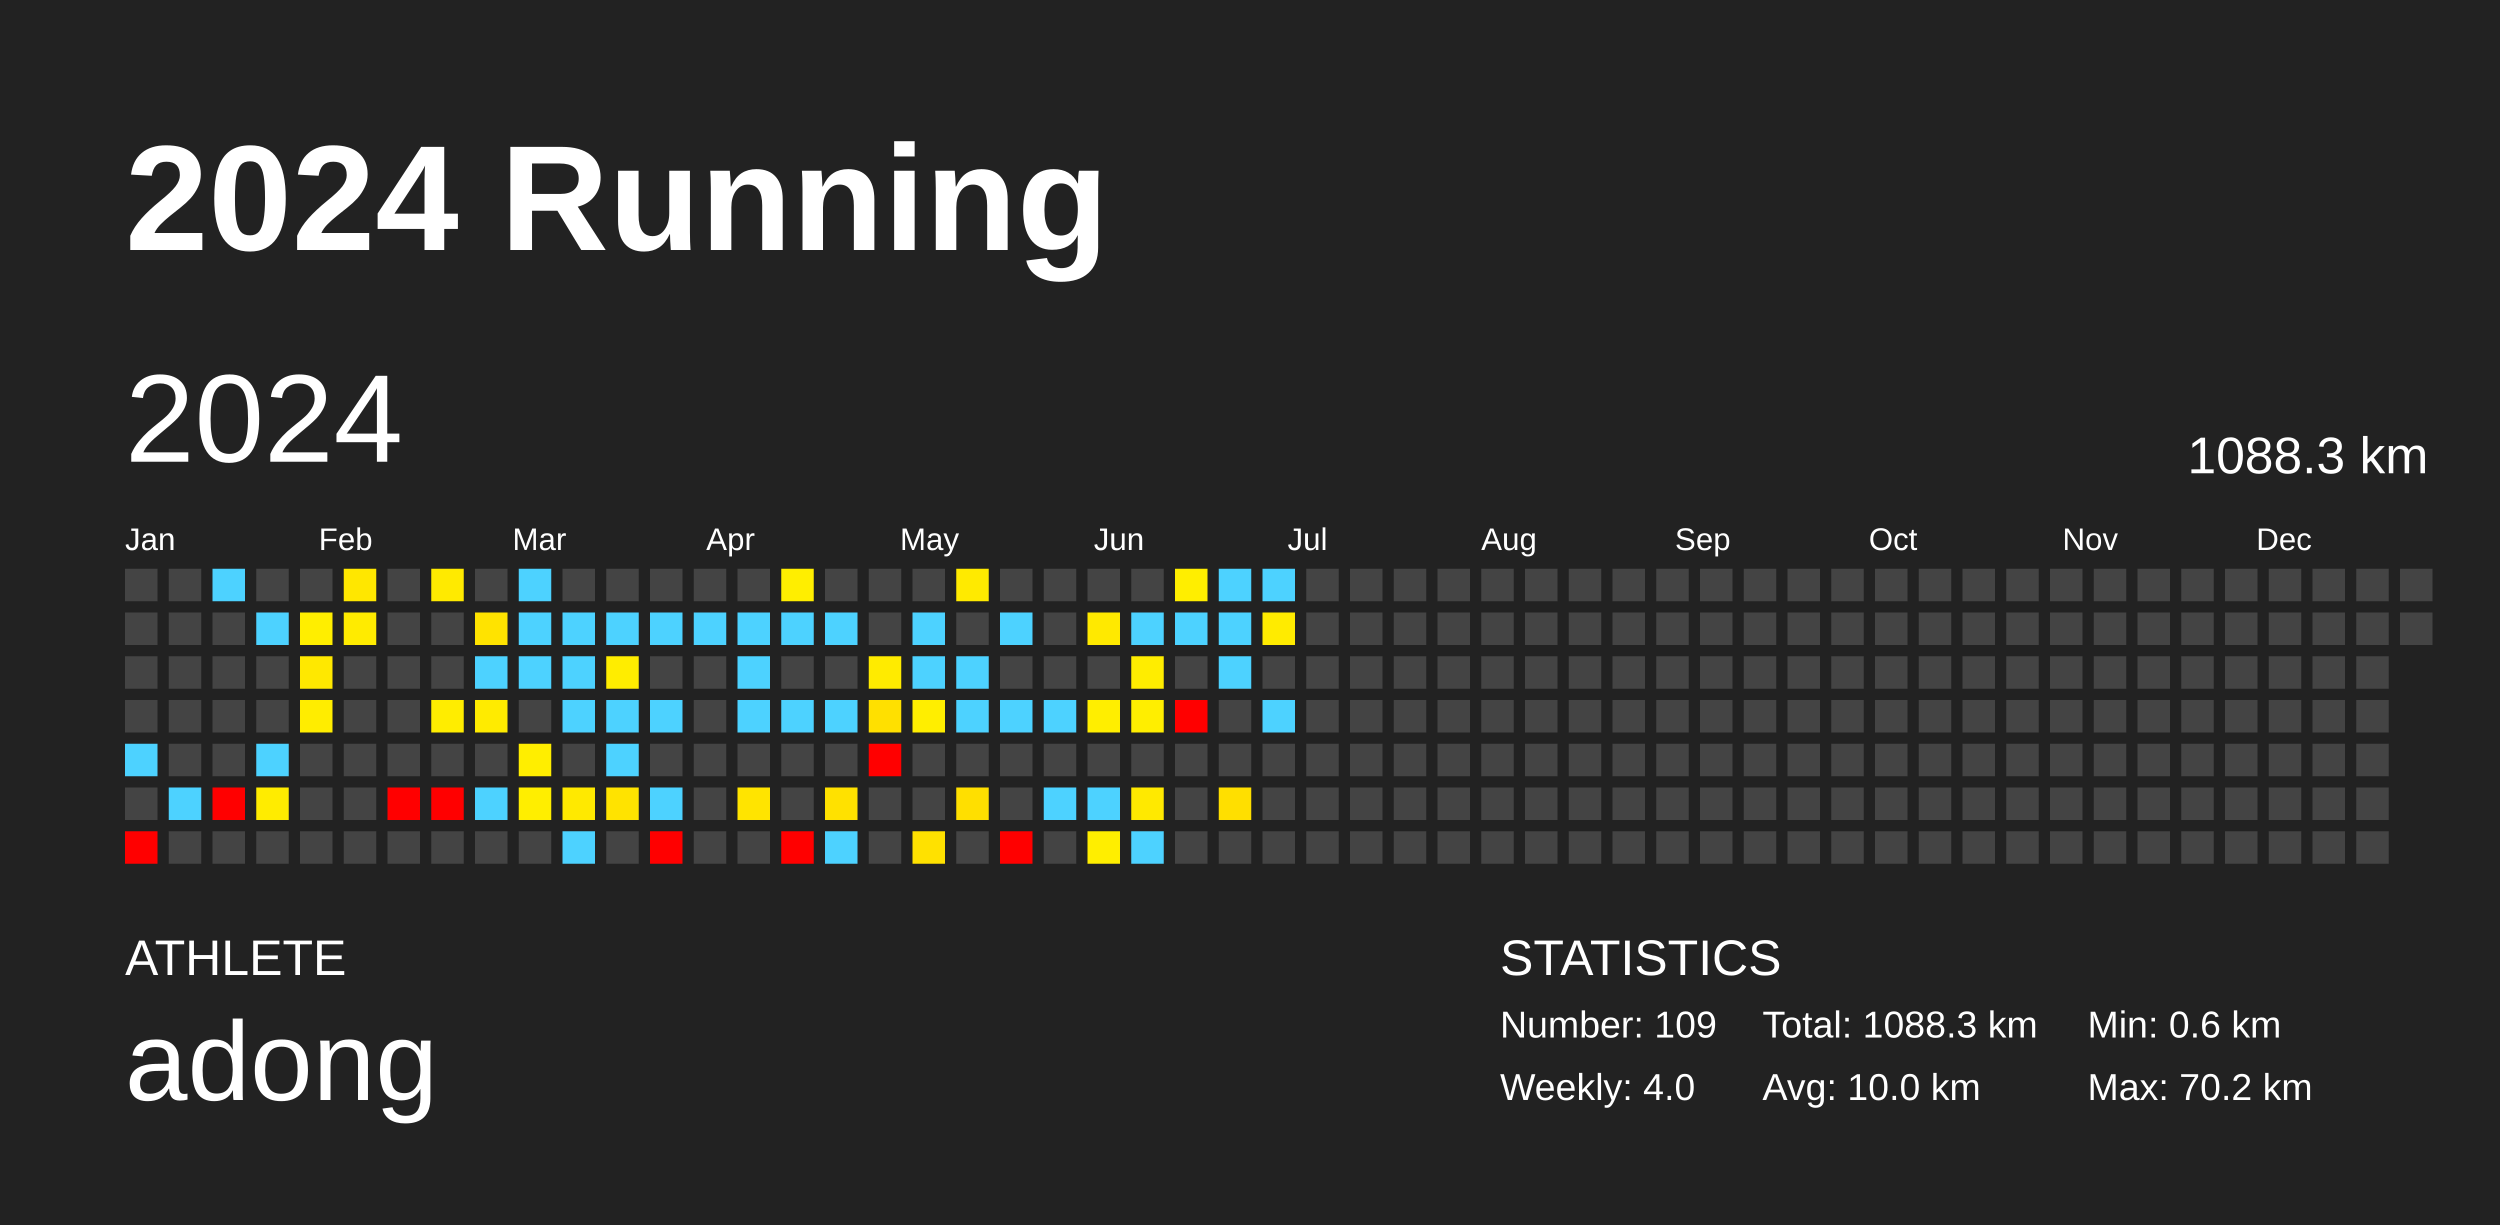
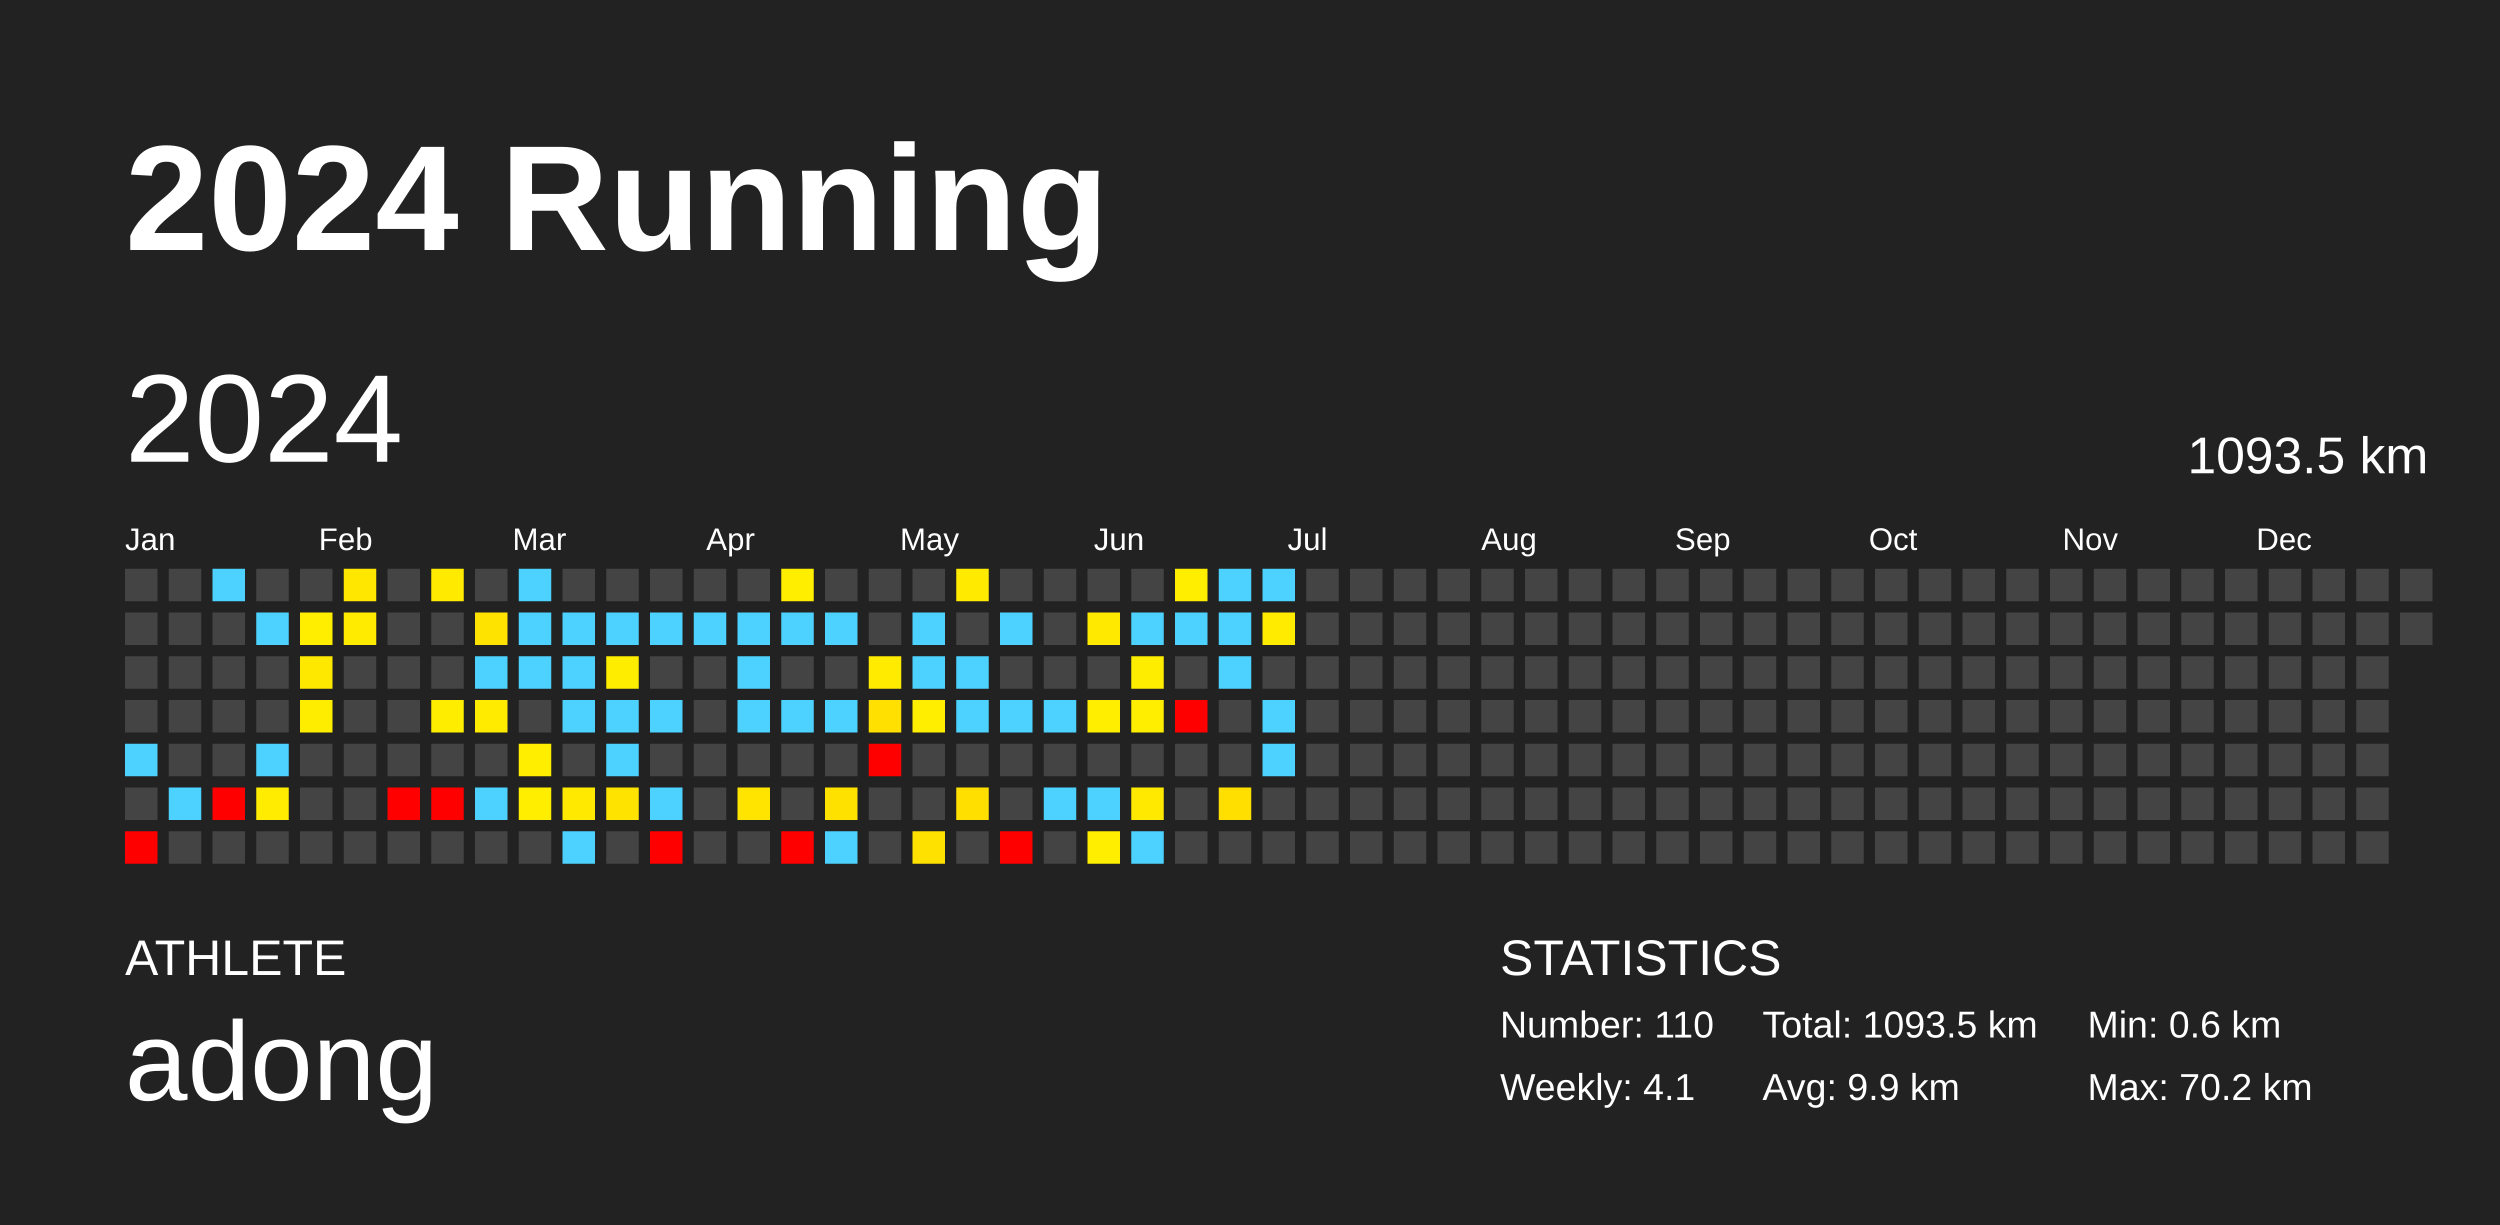
<svg xmlns="http://www.w3.org/2000/svg" baseProfile="full" height="98mm" version="1.1" viewBox="0,0,200,98" width="200mm">
  <defs />
  <rect fill="#222222" height="98" width="200" x="0" y="0" />
  <text fill="#FFFFFF" style="font-size:12px; font-family:Arial; font-weight:bold;" x="10" y="20">2024 Running</text>
  <text fill="#FFFFFF" style="font-size:4px; font-family:Arial" x="10" y="78">ATHLETE</text>
  <text fill="#FFFFFF" style="font-size:9px; font-family:Arial" x="10" y="88">adong</text>
  <text fill="#FFFFFF" style="font-size:4px; font-family:Arial" x="120" y="78">STATISTICS</text>
-   <text fill="#FFFFFF" style="font-size:3px; font-family:Arial" x="120" y="83">Number: 109</text>
-   <text fill="#FFFFFF" style="font-size:3px; font-family:Arial" x="120" y="88">Weekly: 4.0</text>
-   <text fill="#FFFFFF" style="font-size:3px; font-family:Arial" x="141" y="83">Total: 1088.3 km</text>
-   <text fill="#FFFFFF" style="font-size:3px; font-family:Arial" x="141" y="88">Avg: 10.0 km</text>
+   <text fill="#FFFFFF" style="font-size:3px; font-family:Arial" x="120" y="83">Number: 110</text>
+   <text fill="#FFFFFF" style="font-size:3px; font-family:Arial" x="120" y="88">Weekly: 4.1</text>
+   <text fill="#FFFFFF" style="font-size:3px; font-family:Arial" x="141" y="83">Total: 1093.5 km</text>
+   <text fill="#FFFFFF" style="font-size:3px; font-family:Arial" x="141" y="88">Avg: 9.9 km</text>
  <text fill="#FFFFFF" style="font-size:3px; font-family:Arial" x="167" y="83">Min: 0.6 km</text>
  <text fill="#FFFFFF" style="font-size:3px; font-family:Arial" x="167" y="88">Max: 70.2 km</text>
  <text dominant-baseline="hanging" fill="#FFFFFF" style="font-size:10.0px; font-family:Arial;" x="10" y="30">2024</text>
-   <text dominant-baseline="hanging" fill="#FFFFFF" style="font-size:4.125px; font-family:Arial;" x="175" y="35">1088.3 km</text>
+   <text dominant-baseline="hanging" fill="#FFFFFF" style="font-size:4.125px; font-family:Arial;" x="175" y="35">1093.5 km</text>
  <text fill="#FFFFFF" style="font-size:2.5px; font-family:Arial" x="10.0" y="44">Jan</text>
  <text fill="#FFFFFF" style="font-size:2.5px; font-family:Arial" x="25.5" y="44">Feb</text>
  <text fill="#FFFFFF" style="font-size:2.5px; font-family:Arial" x="41.0" y="44">Mar</text>
  <text fill="#FFFFFF" style="font-size:2.5px; font-family:Arial" x="56.5" y="44">Apr</text>
  <text fill="#FFFFFF" style="font-size:2.5px; font-family:Arial" x="72.0" y="44">May</text>
  <text fill="#FFFFFF" style="font-size:2.5px; font-family:Arial" x="87.5" y="44">Jun</text>
  <text fill="#FFFFFF" style="font-size:2.5px; font-family:Arial" x="103.0" y="44">Jul</text>
  <text fill="#FFFFFF" style="font-size:2.5px; font-family:Arial" x="118.5" y="44">Aug</text>
  <text fill="#FFFFFF" style="font-size:2.5px; font-family:Arial" x="134.0" y="44">Sep</text>
  <text fill="#FFFFFF" style="font-size:2.5px; font-family:Arial" x="149.5" y="44">Oct</text>
  <text fill="#FFFFFF" style="font-size:2.5px; font-family:Arial" x="165.0" y="44">Nov</text>
  <text fill="#FFFFFF" style="font-size:2.5px; font-family:Arial" x="180.5" y="44">Dec</text>
  <rect fill="#444444" height="2.6" width="2.6" x="10.0" y="45.5" />
  <rect fill="#444444" height="2.6" width="2.6" x="10.0" y="49.0" />
  <rect fill="#444444" height="2.6" width="2.6" x="10.0" y="52.5" />
  <rect fill="#444444" height="2.6" width="2.6" x="10.0" y="56.0" />
  <rect fill="#4dd2ff" height="2.6" width="2.6" x="10.0" y="59.5" />
  <rect fill="#444444" height="2.6" width="2.6" x="10.0" y="63.0" />
  <rect fill="red" height="2.6" width="2.6" x="10.0" y="66.5" />
  <rect fill="#444444" height="2.6" width="2.6" x="13.5" y="45.5" />
  <rect fill="#444444" height="2.6" width="2.6" x="13.5" y="49.0" />
  <rect fill="#444444" height="2.6" width="2.6" x="13.5" y="52.5" />
  <rect fill="#444444" height="2.6" width="2.6" x="13.5" y="56.0" />
  <rect fill="#444444" height="2.6" width="2.6" x="13.5" y="59.5" />
  <rect fill="#4dd2ff" height="2.6" width="2.6" x="13.5" y="63.0" />
  <rect fill="#444444" height="2.6" width="2.6" x="13.5" y="66.5" />
  <rect fill="#4dd2ff" height="2.6" width="2.6" x="17.0" y="45.5" />
  <rect fill="#444444" height="2.6" width="2.6" x="17.0" y="49.0" />
  <rect fill="#444444" height="2.6" width="2.6" x="17.0" y="52.5" />
  <rect fill="#444444" height="2.6" width="2.6" x="17.0" y="56.0" />
  <rect fill="#444444" height="2.6" width="2.6" x="17.0" y="59.5" />
  <rect fill="red" height="2.6" width="2.6" x="17.0" y="63.0" />
  <rect fill="#444444" height="2.6" width="2.6" x="17.0" y="66.5" />
  <rect fill="#444444" height="2.6" width="2.6" x="20.5" y="45.5" />
  <rect fill="#4dd2ff" height="2.6" width="2.6" x="20.5" y="49.0" />
  <rect fill="#444444" height="2.6" width="2.6" x="20.5" y="52.5" />
  <rect fill="#444444" height="2.6" width="2.6" x="20.5" y="56.0" />
  <rect fill="#4dd2ff" height="2.6" width="2.6" x="20.5" y="59.5" />
  <rect fill="#ffec00" height="2.6" width="2.6" x="20.5" y="63.0" />
  <rect fill="#444444" height="2.6" width="2.6" x="20.5" y="66.5" />
  <rect fill="#444444" height="2.6" width="2.6" x="24.0" y="45.5" />
  <rect fill="#ffee00" height="2.6" width="2.6" x="24.0" y="49.0" />
  <rect fill="#ffe800" height="2.6" width="2.6" x="24.0" y="52.5" />
  <rect fill="#ffed00" height="2.6" width="2.6" x="24.0" y="56.0" />
  <rect fill="#444444" height="2.6" width="2.6" x="24.0" y="59.5" />
  <rect fill="#444444" height="2.6" width="2.6" x="24.0" y="63.0" />
  <rect fill="#444444" height="2.6" width="2.6" x="24.0" y="66.5" />
  <rect fill="#ffe700" height="2.6" width="2.6" x="27.5" y="45.5" />
  <rect fill="#ffeb00" height="2.6" width="2.6" x="27.5" y="49.0" />
  <rect fill="#444444" height="2.6" width="2.6" x="27.5" y="52.5" />
  <rect fill="#444444" height="2.6" width="2.6" x="27.5" y="56.0" />
  <rect fill="#444444" height="2.6" width="2.6" x="27.5" y="59.5" />
  <rect fill="#444444" height="2.6" width="2.6" x="27.5" y="63.0" />
  <rect fill="#444444" height="2.6" width="2.6" x="27.5" y="66.5" />
  <rect fill="#444444" height="2.6" width="2.6" x="31.0" y="45.5" />
  <rect fill="#444444" height="2.6" width="2.6" x="31.0" y="49.0" />
  <rect fill="#444444" height="2.6" width="2.6" x="31.0" y="52.5" />
  <rect fill="#444444" height="2.6" width="2.6" x="31.0" y="56.0" />
  <rect fill="#444444" height="2.6" width="2.6" x="31.0" y="59.5" />
  <rect fill="red" height="2.6" width="2.6" x="31.0" y="63.0" />
  <rect fill="#444444" height="2.6" width="2.6" x="31.0" y="66.5" />
  <rect fill="#ffea00" height="2.6" width="2.6" x="34.5" y="45.5" />
  <rect fill="#444444" height="2.6" width="2.6" x="34.5" y="49.0" />
  <rect fill="#444444" height="2.6" width="2.6" x="34.5" y="52.5" />
  <rect fill="#ffed00" height="2.6" width="2.6" x="34.5" y="56.0" />
  <rect fill="#444444" height="2.6" width="2.6" x="34.5" y="59.5" />
  <rect fill="red" height="2.6" width="2.6" x="34.5" y="63.0" />
  <rect fill="#444444" height="2.6" width="2.6" x="34.5" y="66.5" />
  <rect fill="#444444" height="2.6" width="2.6" x="38.0" y="45.5" />
  <rect fill="#ffe300" height="2.6" width="2.6" x="38.0" y="49.0" />
  <rect fill="#4dd2ff" height="2.6" width="2.6" x="38.0" y="52.5" />
  <rect fill="#ffeb00" height="2.6" width="2.6" x="38.0" y="56.0" />
  <rect fill="#444444" height="2.6" width="2.6" x="38.0" y="59.5" />
  <rect fill="#4dd2ff" height="2.6" width="2.6" x="38.0" y="63.0" />
  <rect fill="#444444" height="2.6" width="2.6" x="38.0" y="66.5" />
  <rect fill="#4dd2ff" height="2.6" width="2.6" x="41.5" y="45.5" />
  <rect fill="#4dd2ff" height="2.6" width="2.6" x="41.5" y="49.0" />
  <rect fill="#4dd2ff" height="2.6" width="2.6" x="41.5" y="52.5" />
  <rect fill="#444444" height="2.6" width="2.6" x="41.5" y="56.0" />
  <rect fill="#ffee00" height="2.6" width="2.6" x="41.5" y="59.5" />
  <rect fill="#ffee00" height="2.6" width="2.6" x="41.5" y="63.0" />
  <rect fill="#444444" height="2.6" width="2.6" x="41.5" y="66.5" />
  <rect fill="#444444" height="2.6" width="2.6" x="45.0" y="45.5" />
  <rect fill="#4dd2ff" height="2.6" width="2.6" x="45.0" y="49.0" />
  <rect fill="#4dd2ff" height="2.6" width="2.6" x="45.0" y="52.5" />
  <rect fill="#4dd2ff" height="2.6" width="2.6" x="45.0" y="56.0" />
  <rect fill="#444444" height="2.6" width="2.6" x="45.0" y="59.5" />
  <rect fill="#ffe900" height="2.6" width="2.6" x="45.0" y="63.0" />
  <rect fill="#4dd2ff" height="2.6" width="2.6" x="45.0" y="66.5" />
  <rect fill="#444444" height="2.6" width="2.6" x="48.5" y="45.5" />
  <rect fill="#4dd2ff" height="2.6" width="2.6" x="48.5" y="49.0" />
  <rect fill="#ffed00" height="2.6" width="2.6" x="48.5" y="52.5" />
  <rect fill="#4dd2ff" height="2.6" width="2.6" x="48.5" y="56.0" />
  <rect fill="#4dd2ff" height="2.6" width="2.6" x="48.5" y="59.5" />
  <rect fill="#ffe300" height="2.6" width="2.6" x="48.5" y="63.0" />
  <rect fill="#444444" height="2.6" width="2.6" x="48.5" y="66.5" />
  <rect fill="#444444" height="2.6" width="2.6" x="52.0" y="45.5" />
  <rect fill="#4dd2ff" height="2.6" width="2.6" x="52.0" y="49.0" />
  <rect fill="#444444" height="2.6" width="2.6" x="52.0" y="52.5" />
  <rect fill="#4dd2ff" height="2.6" width="2.6" x="52.0" y="56.0" />
  <rect fill="#444444" height="2.6" width="2.6" x="52.0" y="59.5" />
  <rect fill="#4dd2ff" height="2.6" width="2.6" x="52.0" y="63.0" />
  <rect fill="red" height="2.6" width="2.6" x="52.0" y="66.5" />
  <rect fill="#444444" height="2.6" width="2.6" x="55.5" y="45.5" />
  <rect fill="#4dd2ff" height="2.6" width="2.6" x="55.5" y="49.0" />
  <rect fill="#444444" height="2.6" width="2.6" x="55.5" y="52.5" />
  <rect fill="#444444" height="2.6" width="2.6" x="55.5" y="56.0" />
  <rect fill="#444444" height="2.6" width="2.6" x="55.5" y="59.5" />
  <rect fill="#444444" height="2.6" width="2.6" x="55.5" y="63.0" />
  <rect fill="#444444" height="2.6" width="2.6" x="55.5" y="66.5" />
  <rect fill="#444444" height="2.6" width="2.6" x="59.0" y="45.5" />
  <rect fill="#4dd2ff" height="2.6" width="2.6" x="59.0" y="49.0" />
  <rect fill="#4dd2ff" height="2.6" width="2.6" x="59.0" y="52.5" />
  <rect fill="#4dd2ff" height="2.6" width="2.6" x="59.0" y="56.0" />
  <rect fill="#444444" height="2.6" width="2.6" x="59.0" y="59.5" />
  <rect fill="#ffe400" height="2.6" width="2.6" x="59.0" y="63.0" />
  <rect fill="#444444" height="2.6" width="2.6" x="59.0" y="66.5" />
  <rect fill="#ffee00" height="2.6" width="2.6" x="62.5" y="45.5" />
  <rect fill="#4dd2ff" height="2.6" width="2.6" x="62.5" y="49.0" />
  <rect fill="#444444" height="2.6" width="2.6" x="62.5" y="52.5" />
  <rect fill="#4dd2ff" height="2.6" width="2.6" x="62.5" y="56.0" />
  <rect fill="#444444" height="2.6" width="2.6" x="62.5" y="59.5" />
  <rect fill="#444444" height="2.6" width="2.6" x="62.5" y="63.0" />
  <rect fill="red" height="2.6" width="2.6" x="62.5" y="66.5" />
  <rect fill="#444444" height="2.6" width="2.6" x="66.0" y="45.5" />
  <rect fill="#4dd2ff" height="2.6" width="2.6" x="66.0" y="49.0" />
  <rect fill="#444444" height="2.6" width="2.6" x="66.0" y="52.5" />
  <rect fill="#4dd2ff" height="2.6" width="2.6" x="66.0" y="56.0" />
  <rect fill="#444444" height="2.6" width="2.6" x="66.0" y="59.5" />
  <rect fill="#ffe100" height="2.6" width="2.6" x="66.0" y="63.0" />
  <rect fill="#4dd2ff" height="2.6" width="2.6" x="66.0" y="66.5" />
  <rect fill="#444444" height="2.6" width="2.6" x="69.5" y="45.5" />
  <rect fill="#444444" height="2.6" width="2.6" x="69.5" y="49.0" />
  <rect fill="#ffeb00" height="2.6" width="2.6" x="69.5" y="52.5" />
  <rect fill="#ffe000" height="2.6" width="2.6" x="69.5" y="56.0" />
  <rect fill="red" height="2.6" width="2.6" x="69.5" y="59.5" />
  <rect fill="#444444" height="2.6" width="2.6" x="69.5" y="63.0" />
  <rect fill="#444444" height="2.6" width="2.6" x="69.5" y="66.5" />
  <rect fill="#444444" height="2.6" width="2.6" x="73.0" y="45.5" />
  <rect fill="#4dd2ff" height="2.6" width="2.6" x="73.0" y="49.0" />
  <rect fill="#4dd2ff" height="2.6" width="2.6" x="73.0" y="52.5" />
  <rect fill="#ffee00" height="2.6" width="2.6" x="73.0" y="56.0" />
  <rect fill="#444444" height="2.6" width="2.6" x="73.0" y="59.5" />
  <rect fill="#444444" height="2.6" width="2.6" x="73.0" y="63.0" />
  <rect fill="#ffe100" height="2.6" width="2.6" x="73.0" y="66.5" />
  <rect fill="#ffea00" height="2.6" width="2.6" x="76.5" y="45.5" />
  <rect fill="#444444" height="2.6" width="2.6" x="76.5" y="49.0" />
  <rect fill="#4dd2ff" height="2.6" width="2.6" x="76.5" y="52.5" />
  <rect fill="#4dd2ff" height="2.6" width="2.6" x="76.5" y="56.0" />
  <rect fill="#444444" height="2.6" width="2.6" x="76.5" y="59.5" />
  <rect fill="#ffdf00" height="2.6" width="2.6" x="76.5" y="63.0" />
  <rect fill="#444444" height="2.6" width="2.6" x="76.5" y="66.5" />
  <rect fill="#444444" height="2.6" width="2.6" x="80.0" y="45.5" />
  <rect fill="#4dd2ff" height="2.6" width="2.6" x="80.0" y="49.0" />
  <rect fill="#444444" height="2.6" width="2.6" x="80.0" y="52.5" />
  <rect fill="#4dd2ff" height="2.6" width="2.6" x="80.0" y="56.0" />
  <rect fill="#444444" height="2.6" width="2.6" x="80.0" y="59.5" />
  <rect fill="#444444" height="2.6" width="2.6" x="80.0" y="63.0" />
  <rect fill="red" height="2.6" width="2.6" x="80.0" y="66.5" />
  <rect fill="#444444" height="2.6" width="2.6" x="83.5" y="45.5" />
  <rect fill="#444444" height="2.6" width="2.6" x="83.5" y="49.0" />
  <rect fill="#444444" height="2.6" width="2.6" x="83.5" y="52.5" />
  <rect fill="#4dd2ff" height="2.6" width="2.6" x="83.5" y="56.0" />
  <rect fill="#444444" height="2.6" width="2.6" x="83.5" y="59.5" />
  <rect fill="#4dd2ff" height="2.6" width="2.6" x="83.5" y="63.0" />
  <rect fill="#444444" height="2.6" width="2.6" x="83.5" y="66.5" />
  <rect fill="#444444" height="2.6" width="2.6" x="87.0" y="45.5" />
  <rect fill="#ffe900" height="2.6" width="2.6" x="87.0" y="49.0" />
  <rect fill="#444444" height="2.6" width="2.6" x="87.0" y="52.5" />
  <rect fill="#ffee00" height="2.6" width="2.6" x="87.0" y="56.0" />
  <rect fill="#444444" height="2.6" width="2.6" x="87.0" y="59.5" />
  <rect fill="#4dd2ff" height="2.6" width="2.6" x="87.0" y="63.0" />
  <rect fill="#ffee00" height="2.6" width="2.6" x="87.0" y="66.5" />
  <rect fill="#444444" height="2.6" width="2.6" x="90.5" y="45.5" />
  <rect fill="#4dd2ff" height="2.6" width="2.6" x="90.5" y="49.0" />
  <rect fill="#ffed00" height="2.6" width="2.6" x="90.5" y="52.5" />
  <rect fill="#ffee00" height="2.6" width="2.6" x="90.5" y="56.0" />
  <rect fill="#444444" height="2.6" width="2.6" x="90.5" y="59.5" />
  <rect fill="#ffe900" height="2.6" width="2.6" x="90.5" y="63.0" />
  <rect fill="#4dd2ff" height="2.6" width="2.6" x="90.5" y="66.5" />
  <rect fill="#ffee00" height="2.6" width="2.6" x="94.0" y="45.5" />
  <rect fill="#4dd2ff" height="2.6" width="2.6" x="94.0" y="49.0" />
  <rect fill="#444444" height="2.6" width="2.6" x="94.0" y="52.5" />
  <rect fill="red" height="2.6" width="2.6" x="94.0" y="56.0" />
  <rect fill="#444444" height="2.6" width="2.6" x="94.0" y="59.5" />
  <rect fill="#444444" height="2.6" width="2.6" x="94.0" y="63.0" />
  <rect fill="#444444" height="2.6" width="2.6" x="94.0" y="66.5" />
  <rect fill="#4dd2ff" height="2.6" width="2.6" x="97.5" y="45.5" />
  <rect fill="#4dd2ff" height="2.6" width="2.6" x="97.5" y="49.0" />
  <rect fill="#4dd2ff" height="2.6" width="2.6" x="97.5" y="52.5" />
  <rect fill="#444444" height="2.6" width="2.6" x="97.5" y="56.0" />
  <rect fill="#444444" height="2.6" width="2.6" x="97.5" y="59.5" />
  <rect fill="#ffdf00" height="2.6" width="2.6" x="97.5" y="63.0" />
  <rect fill="#444444" height="2.6" width="2.6" x="97.5" y="66.5" />
  <rect fill="#4dd2ff" height="2.6" width="2.6" x="101.0" y="45.5" />
  <rect fill="#ffeb00" height="2.6" width="2.6" x="101.0" y="49.0" />
  <rect fill="#444444" height="2.6" width="2.6" x="101.0" y="52.5" />
  <rect fill="#4dd2ff" height="2.6" width="2.6" x="101.0" y="56.0" />
-   <rect fill="#444444" height="2.6" width="2.6" x="101.0" y="59.5" />
+   <rect fill="#4dd2ff" height="2.6" width="2.6" x="101.0" y="59.5" />
  <rect fill="#444444" height="2.6" width="2.6" x="101.0" y="63.0" />
  <rect fill="#444444" height="2.6" width="2.6" x="101.0" y="66.5" />
  <rect fill="#444444" height="2.6" width="2.6" x="104.5" y="45.5" />
  <rect fill="#444444" height="2.6" width="2.6" x="104.5" y="49.0" />
  <rect fill="#444444" height="2.6" width="2.6" x="104.5" y="52.5" />
  <rect fill="#444444" height="2.6" width="2.6" x="104.5" y="56.0" />
  <rect fill="#444444" height="2.6" width="2.6" x="104.5" y="59.5" />
  <rect fill="#444444" height="2.6" width="2.6" x="104.5" y="63.0" />
  <rect fill="#444444" height="2.6" width="2.6" x="104.5" y="66.5" />
  <rect fill="#444444" height="2.6" width="2.6" x="108.0" y="45.5" />
  <rect fill="#444444" height="2.6" width="2.6" x="108.0" y="49.0" />
  <rect fill="#444444" height="2.6" width="2.6" x="108.0" y="52.5" />
  <rect fill="#444444" height="2.6" width="2.6" x="108.0" y="56.0" />
  <rect fill="#444444" height="2.6" width="2.6" x="108.0" y="59.5" />
  <rect fill="#444444" height="2.6" width="2.6" x="108.0" y="63.0" />
  <rect fill="#444444" height="2.6" width="2.6" x="108.0" y="66.5" />
  <rect fill="#444444" height="2.6" width="2.6" x="111.5" y="45.5" />
  <rect fill="#444444" height="2.6" width="2.6" x="111.5" y="49.0" />
  <rect fill="#444444" height="2.6" width="2.6" x="111.5" y="52.5" />
  <rect fill="#444444" height="2.6" width="2.6" x="111.5" y="56.0" />
  <rect fill="#444444" height="2.6" width="2.6" x="111.5" y="59.5" />
  <rect fill="#444444" height="2.6" width="2.6" x="111.5" y="63.0" />
  <rect fill="#444444" height="2.6" width="2.6" x="111.5" y="66.5" />
  <rect fill="#444444" height="2.6" width="2.6" x="115.0" y="45.5" />
  <rect fill="#444444" height="2.6" width="2.6" x="115.0" y="49.0" />
  <rect fill="#444444" height="2.6" width="2.6" x="115.0" y="52.5" />
  <rect fill="#444444" height="2.6" width="2.6" x="115.0" y="56.0" />
  <rect fill="#444444" height="2.6" width="2.6" x="115.0" y="59.5" />
  <rect fill="#444444" height="2.6" width="2.6" x="115.0" y="63.0" />
  <rect fill="#444444" height="2.6" width="2.6" x="115.0" y="66.5" />
  <rect fill="#444444" height="2.6" width="2.6" x="118.5" y="45.5" />
  <rect fill="#444444" height="2.6" width="2.6" x="118.5" y="49.0" />
  <rect fill="#444444" height="2.6" width="2.6" x="118.5" y="52.5" />
  <rect fill="#444444" height="2.6" width="2.6" x="118.5" y="56.0" />
  <rect fill="#444444" height="2.6" width="2.6" x="118.5" y="59.5" />
  <rect fill="#444444" height="2.6" width="2.6" x="118.5" y="63.0" />
  <rect fill="#444444" height="2.6" width="2.6" x="118.5" y="66.5" />
  <rect fill="#444444" height="2.6" width="2.6" x="122.0" y="45.5" />
  <rect fill="#444444" height="2.6" width="2.6" x="122.0" y="49.0" />
  <rect fill="#444444" height="2.6" width="2.6" x="122.0" y="52.5" />
  <rect fill="#444444" height="2.6" width="2.6" x="122.0" y="56.0" />
  <rect fill="#444444" height="2.6" width="2.6" x="122.0" y="59.5" />
  <rect fill="#444444" height="2.6" width="2.6" x="122.0" y="63.0" />
  <rect fill="#444444" height="2.6" width="2.6" x="122.0" y="66.5" />
  <rect fill="#444444" height="2.6" width="2.6" x="125.5" y="45.5" />
  <rect fill="#444444" height="2.6" width="2.6" x="125.5" y="49.0" />
  <rect fill="#444444" height="2.6" width="2.6" x="125.5" y="52.5" />
  <rect fill="#444444" height="2.6" width="2.6" x="125.5" y="56.0" />
  <rect fill="#444444" height="2.6" width="2.6" x="125.5" y="59.5" />
  <rect fill="#444444" height="2.6" width="2.6" x="125.5" y="63.0" />
  <rect fill="#444444" height="2.6" width="2.6" x="125.5" y="66.5" />
  <rect fill="#444444" height="2.6" width="2.6" x="129.0" y="45.5" />
  <rect fill="#444444" height="2.6" width="2.6" x="129.0" y="49.0" />
  <rect fill="#444444" height="2.6" width="2.6" x="129.0" y="52.5" />
  <rect fill="#444444" height="2.6" width="2.6" x="129.0" y="56.0" />
  <rect fill="#444444" height="2.6" width="2.6" x="129.0" y="59.5" />
  <rect fill="#444444" height="2.6" width="2.6" x="129.0" y="63.0" />
  <rect fill="#444444" height="2.6" width="2.6" x="129.0" y="66.5" />
  <rect fill="#444444" height="2.6" width="2.6" x="132.5" y="45.5" />
  <rect fill="#444444" height="2.6" width="2.6" x="132.5" y="49.0" />
  <rect fill="#444444" height="2.6" width="2.6" x="132.5" y="52.5" />
  <rect fill="#444444" height="2.6" width="2.6" x="132.5" y="56.0" />
  <rect fill="#444444" height="2.6" width="2.6" x="132.5" y="59.5" />
  <rect fill="#444444" height="2.6" width="2.6" x="132.5" y="63.0" />
  <rect fill="#444444" height="2.6" width="2.6" x="132.5" y="66.5" />
  <rect fill="#444444" height="2.6" width="2.6" x="136.0" y="45.5" />
  <rect fill="#444444" height="2.6" width="2.6" x="136.0" y="49.0" />
  <rect fill="#444444" height="2.6" width="2.6" x="136.0" y="52.5" />
  <rect fill="#444444" height="2.6" width="2.6" x="136.0" y="56.0" />
  <rect fill="#444444" height="2.6" width="2.6" x="136.0" y="59.5" />
  <rect fill="#444444" height="2.6" width="2.6" x="136.0" y="63.0" />
  <rect fill="#444444" height="2.6" width="2.6" x="136.0" y="66.5" />
  <rect fill="#444444" height="2.6" width="2.6" x="139.5" y="45.5" />
  <rect fill="#444444" height="2.6" width="2.6" x="139.5" y="49.0" />
  <rect fill="#444444" height="2.6" width="2.6" x="139.5" y="52.5" />
  <rect fill="#444444" height="2.6" width="2.6" x="139.5" y="56.0" />
  <rect fill="#444444" height="2.6" width="2.6" x="139.5" y="59.5" />
  <rect fill="#444444" height="2.6" width="2.6" x="139.5" y="63.0" />
  <rect fill="#444444" height="2.6" width="2.6" x="139.5" y="66.5" />
  <rect fill="#444444" height="2.6" width="2.6" x="143.0" y="45.5" />
  <rect fill="#444444" height="2.6" width="2.6" x="143.0" y="49.0" />
  <rect fill="#444444" height="2.6" width="2.6" x="143.0" y="52.5" />
  <rect fill="#444444" height="2.6" width="2.6" x="143.0" y="56.0" />
  <rect fill="#444444" height="2.6" width="2.6" x="143.0" y="59.5" />
  <rect fill="#444444" height="2.6" width="2.6" x="143.0" y="63.0" />
  <rect fill="#444444" height="2.6" width="2.6" x="143.0" y="66.5" />
  <rect fill="#444444" height="2.6" width="2.6" x="146.5" y="45.5" />
  <rect fill="#444444" height="2.6" width="2.6" x="146.5" y="49.0" />
  <rect fill="#444444" height="2.6" width="2.6" x="146.5" y="52.5" />
  <rect fill="#444444" height="2.6" width="2.6" x="146.5" y="56.0" />
  <rect fill="#444444" height="2.6" width="2.6" x="146.5" y="59.5" />
  <rect fill="#444444" height="2.6" width="2.6" x="146.5" y="63.0" />
  <rect fill="#444444" height="2.6" width="2.6" x="146.5" y="66.5" />
  <rect fill="#444444" height="2.6" width="2.6" x="150.0" y="45.5" />
  <rect fill="#444444" height="2.6" width="2.6" x="150.0" y="49.0" />
  <rect fill="#444444" height="2.6" width="2.6" x="150.0" y="52.5" />
  <rect fill="#444444" height="2.6" width="2.6" x="150.0" y="56.0" />
  <rect fill="#444444" height="2.6" width="2.6" x="150.0" y="59.5" />
  <rect fill="#444444" height="2.6" width="2.6" x="150.0" y="63.0" />
  <rect fill="#444444" height="2.6" width="2.6" x="150.0" y="66.5" />
  <rect fill="#444444" height="2.6" width="2.6" x="153.5" y="45.5" />
  <rect fill="#444444" height="2.6" width="2.6" x="153.5" y="49.0" />
  <rect fill="#444444" height="2.6" width="2.6" x="153.5" y="52.5" />
  <rect fill="#444444" height="2.6" width="2.6" x="153.5" y="56.0" />
  <rect fill="#444444" height="2.6" width="2.6" x="153.5" y="59.5" />
  <rect fill="#444444" height="2.6" width="2.6" x="153.5" y="63.0" />
  <rect fill="#444444" height="2.6" width="2.6" x="153.5" y="66.5" />
  <rect fill="#444444" height="2.6" width="2.6" x="157.0" y="45.5" />
  <rect fill="#444444" height="2.6" width="2.6" x="157.0" y="49.0" />
  <rect fill="#444444" height="2.6" width="2.6" x="157.0" y="52.5" />
  <rect fill="#444444" height="2.6" width="2.6" x="157.0" y="56.0" />
  <rect fill="#444444" height="2.6" width="2.6" x="157.0" y="59.5" />
  <rect fill="#444444" height="2.6" width="2.6" x="157.0" y="63.0" />
  <rect fill="#444444" height="2.6" width="2.6" x="157.0" y="66.5" />
  <rect fill="#444444" height="2.6" width="2.6" x="160.5" y="45.5" />
  <rect fill="#444444" height="2.6" width="2.6" x="160.5" y="49.0" />
  <rect fill="#444444" height="2.6" width="2.6" x="160.5" y="52.5" />
  <rect fill="#444444" height="2.6" width="2.6" x="160.5" y="56.0" />
  <rect fill="#444444" height="2.6" width="2.6" x="160.5" y="59.5" />
  <rect fill="#444444" height="2.6" width="2.6" x="160.5" y="63.0" />
  <rect fill="#444444" height="2.6" width="2.6" x="160.5" y="66.5" />
  <rect fill="#444444" height="2.6" width="2.6" x="164.0" y="45.5" />
  <rect fill="#444444" height="2.6" width="2.6" x="164.0" y="49.0" />
  <rect fill="#444444" height="2.6" width="2.6" x="164.0" y="52.5" />
  <rect fill="#444444" height="2.6" width="2.6" x="164.0" y="56.0" />
  <rect fill="#444444" height="2.6" width="2.6" x="164.0" y="59.5" />
  <rect fill="#444444" height="2.6" width="2.6" x="164.0" y="63.0" />
  <rect fill="#444444" height="2.6" width="2.6" x="164.0" y="66.5" />
  <rect fill="#444444" height="2.6" width="2.6" x="167.5" y="45.5" />
  <rect fill="#444444" height="2.6" width="2.6" x="167.5" y="49.0" />
  <rect fill="#444444" height="2.6" width="2.6" x="167.5" y="52.5" />
  <rect fill="#444444" height="2.6" width="2.6" x="167.5" y="56.0" />
  <rect fill="#444444" height="2.6" width="2.6" x="167.5" y="59.5" />
  <rect fill="#444444" height="2.6" width="2.6" x="167.5" y="63.0" />
  <rect fill="#444444" height="2.6" width="2.6" x="167.5" y="66.5" />
  <rect fill="#444444" height="2.6" width="2.6" x="171.0" y="45.5" />
  <rect fill="#444444" height="2.6" width="2.6" x="171.0" y="49.0" />
  <rect fill="#444444" height="2.6" width="2.6" x="171.0" y="52.5" />
  <rect fill="#444444" height="2.6" width="2.6" x="171.0" y="56.0" />
  <rect fill="#444444" height="2.6" width="2.6" x="171.0" y="59.5" />
  <rect fill="#444444" height="2.6" width="2.6" x="171.0" y="63.0" />
  <rect fill="#444444" height="2.6" width="2.6" x="171.0" y="66.5" />
  <rect fill="#444444" height="2.6" width="2.6" x="174.5" y="45.5" />
  <rect fill="#444444" height="2.6" width="2.6" x="174.5" y="49.0" />
  <rect fill="#444444" height="2.6" width="2.6" x="174.5" y="52.5" />
  <rect fill="#444444" height="2.6" width="2.6" x="174.5" y="56.0" />
  <rect fill="#444444" height="2.6" width="2.6" x="174.5" y="59.5" />
  <rect fill="#444444" height="2.6" width="2.6" x="174.5" y="63.0" />
  <rect fill="#444444" height="2.6" width="2.6" x="174.5" y="66.5" />
  <rect fill="#444444" height="2.6" width="2.6" x="178.0" y="45.5" />
  <rect fill="#444444" height="2.6" width="2.6" x="178.0" y="49.0" />
  <rect fill="#444444" height="2.6" width="2.6" x="178.0" y="52.5" />
  <rect fill="#444444" height="2.6" width="2.6" x="178.0" y="56.0" />
  <rect fill="#444444" height="2.6" width="2.6" x="178.0" y="59.5" />
  <rect fill="#444444" height="2.6" width="2.6" x="178.0" y="63.0" />
  <rect fill="#444444" height="2.6" width="2.6" x="178.0" y="66.5" />
  <rect fill="#444444" height="2.6" width="2.6" x="181.5" y="45.5" />
  <rect fill="#444444" height="2.6" width="2.6" x="181.5" y="49.0" />
  <rect fill="#444444" height="2.6" width="2.6" x="181.5" y="52.5" />
  <rect fill="#444444" height="2.6" width="2.6" x="181.5" y="56.0" />
  <rect fill="#444444" height="2.6" width="2.6" x="181.5" y="59.5" />
  <rect fill="#444444" height="2.6" width="2.6" x="181.5" y="63.0" />
  <rect fill="#444444" height="2.6" width="2.6" x="181.5" y="66.5" />
  <rect fill="#444444" height="2.6" width="2.6" x="185.0" y="45.5" />
  <rect fill="#444444" height="2.6" width="2.6" x="185.0" y="49.0" />
  <rect fill="#444444" height="2.6" width="2.6" x="185.0" y="52.5" />
  <rect fill="#444444" height="2.6" width="2.6" x="185.0" y="56.0" />
  <rect fill="#444444" height="2.6" width="2.6" x="185.0" y="59.5" />
  <rect fill="#444444" height="2.6" width="2.6" x="185.0" y="63.0" />
  <rect fill="#444444" height="2.6" width="2.6" x="185.0" y="66.5" />
  <rect fill="#444444" height="2.6" width="2.6" x="188.5" y="45.5" />
  <rect fill="#444444" height="2.6" width="2.6" x="188.5" y="49.0" />
  <rect fill="#444444" height="2.6" width="2.6" x="188.5" y="52.5" />
  <rect fill="#444444" height="2.6" width="2.6" x="188.5" y="56.0" />
  <rect fill="#444444" height="2.6" width="2.6" x="188.5" y="59.5" />
  <rect fill="#444444" height="2.6" width="2.6" x="188.5" y="63.0" />
  <rect fill="#444444" height="2.6" width="2.6" x="188.5" y="66.5" />
  <rect fill="#444444" height="2.6" width="2.6" x="192.0" y="45.5" />
  <rect fill="#444444" height="2.6" width="2.6" x="192.0" y="49.0" />
</svg>
